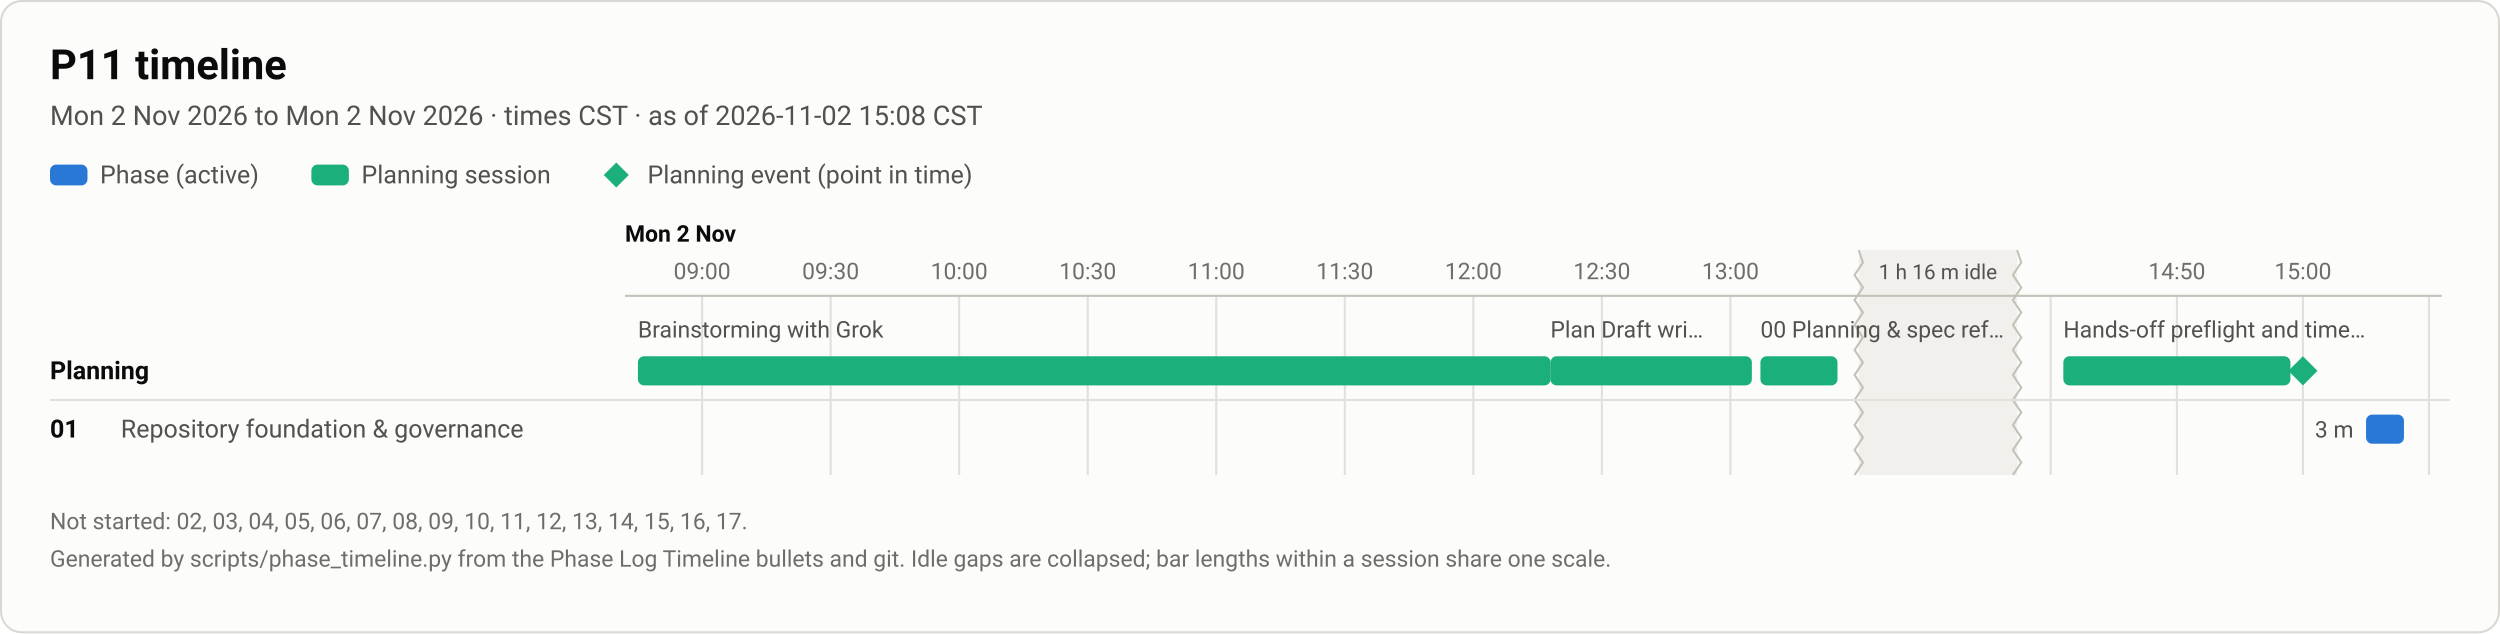
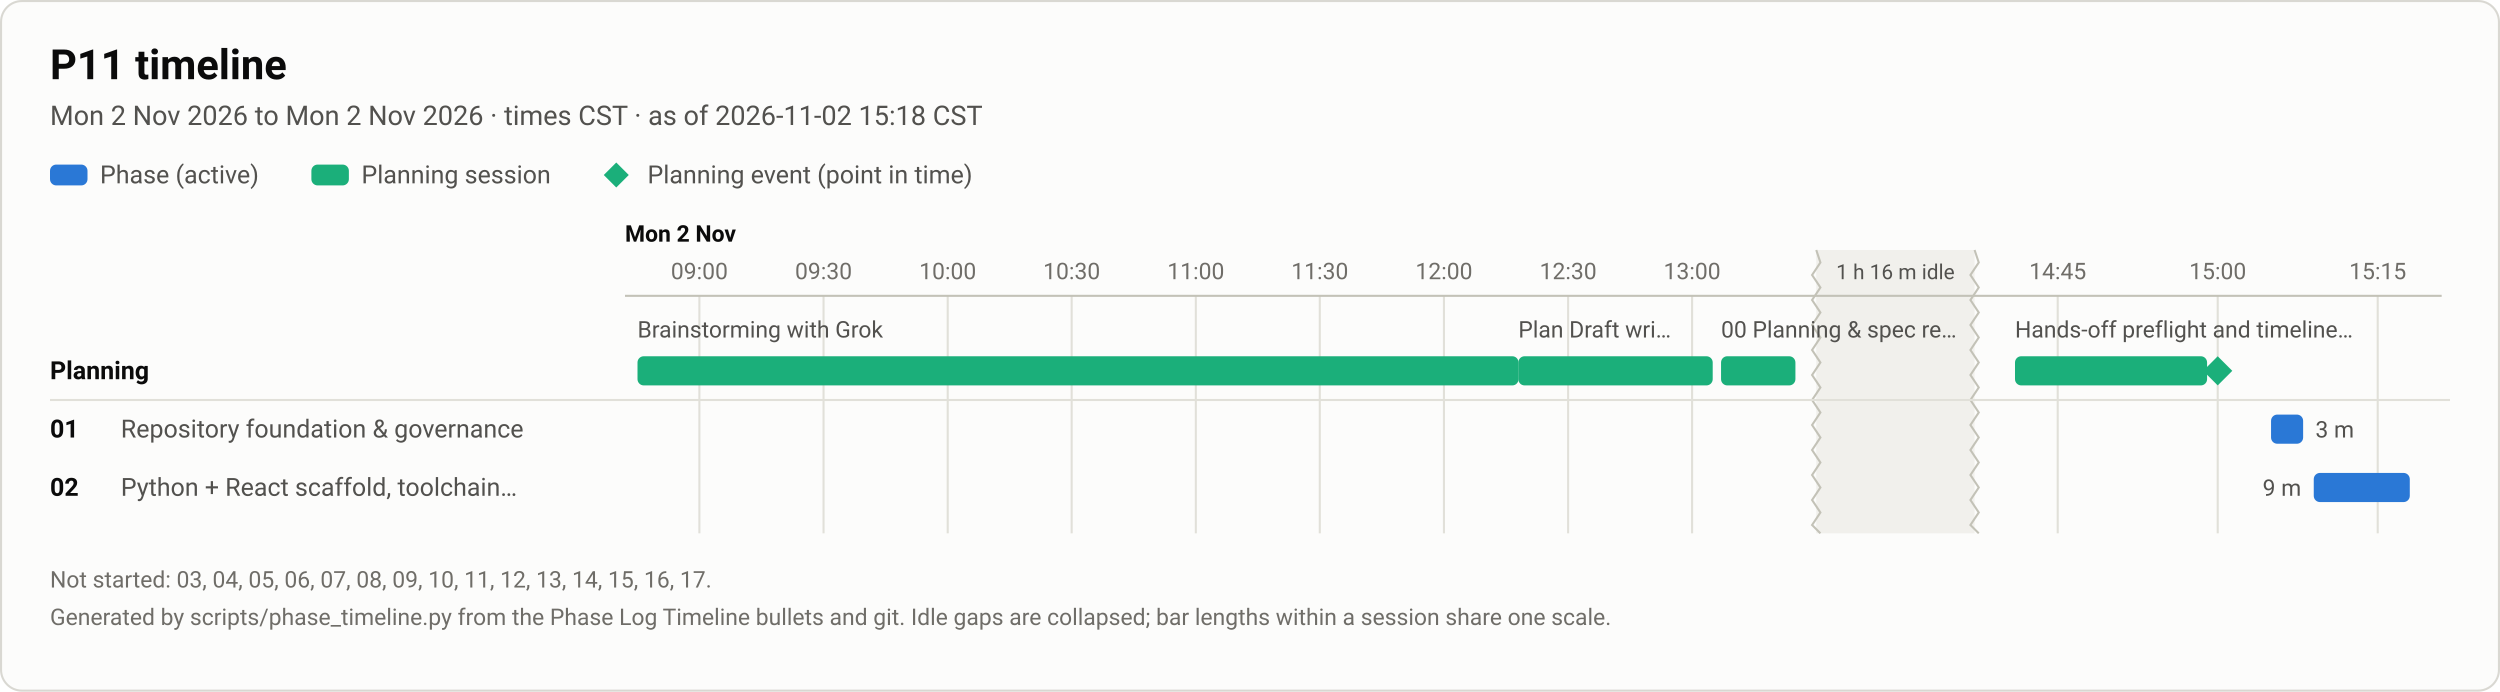
- <svg xmlns="http://www.w3.org/2000/svg" width="1200" height="304" viewBox="0 0 1200 304" role="img" aria-labelledby="tl-title tl-desc" font-family="system-ui, -apple-system, &quot;Segoe UI&quot;, Roboto, sans-serif" data-timeline-format="1">
+ <svg xmlns="http://www.w3.org/2000/svg" width="1200" height="332" viewBox="0 0 1200 332" role="img" aria-labelledby="tl-title tl-desc" font-family="system-ui, -apple-system, &quot;Segoe UI&quot;, Roboto, sans-serif" data-timeline-format="1">
  <style>.card{fill:#fcfcfb;stroke:#d9d8d2}.t1{fill:#0b0b0b}.t2{fill:#52514e}.t3{fill:#6f6d68}.grid{stroke:#e1e0d9}.axis{stroke:#c3c2b7}.brk{fill:#f1f0ec}.brke{stroke:#c3c2b7;fill:none}.ph{fill:#2a78d6}.pl{fill:#1baf7a}.tail{stroke:#2a78d6}.tailpl{stroke:#1baf7a}.hb{fill:#fbe1d6}.hl{stroke:#eb6834}.wo{stroke:#eb6834;fill:none}.ap{stroke:#0b0b0b;fill:none}.sep{stroke:#e1e0d9}text{font-variant-numeric:tabular-nums}@media (prefers-color-scheme: dark){.card{fill:#1a1a19;stroke:#3a3a37}.t1{fill:#f0efec}.t2{fill:#c3c2b7}.t3{fill:#a3a19a}.grid{stroke:#2c2c2a}.axis{stroke:#4a4a46}.brk{fill:#262624}.brke{stroke:#4a4a46;fill:none}.ph{fill:#3987e5}.pl{fill:#199e70}.tail{stroke:#3987e5}.tailpl{stroke:#199e70}.hb{fill:#4a2a1c}.hl{stroke:#d95926}.wo{stroke:#d95926;fill:none}.ap{stroke:#f0efec;fill:none}.sep{stroke:#2c2c2a}}</style>
  <defs>
    <pattern id="tl-hatch" patternUnits="userSpaceOnUse" width="6" height="6" patternTransform="rotate(45)">
      <rect class="hb" width="6" height="6" />
      <line class="hl" x1="1.5" y1="0" x2="1.5" y2="6" stroke-width="2.4" />
    </pattern>
  </defs>
-   <rect class="card" x="0.5" y="0.5" width="1199" height="303" rx="10" />
+   <rect class="card" x="0.5" y="0.5" width="1199" height="331" rx="10" />
  <text class="t1" x="24" y="38" font-size="20" font-weight="600">P11 timeline</text>
-   <text class="t2" x="24" y="60" font-size="13">Mon 2 Nov 2026 to Mon 2 Nov 2026 · times CST · as of 2026-11-02 15:08 CST</text>
+   <text class="t2" x="24" y="60" font-size="13">Mon 2 Nov 2026 to Mon 2 Nov 2026 · times CST · as of 2026-11-02 15:18 CST</text>
  <rect class="ph" x="24.0" y="79" width="18" height="10" rx="3" />
  <text class="t2" x="48" y="88" font-size="12">Phase (active)</text>
  <rect class="pl" x="149.462" y="79" width="18" height="10" rx="3" />
  <text class="t2" x="173.5" y="88" font-size="12">Planning session</text>
  <path class="pl" d="M295.8 78l6 6l-6 6l-6-6z" />
  <text class="t2" x="310.8" y="88" font-size="12">Planning event (point in time)</text>
  <text class="t1" x="300" y="116" font-size="11" font-weight="600">Mon 2 Nov</text>
-   <line class="grid" x1="337" x2="337" y1="142" y2="228" stroke-width="1" />
-   <text class="t3" x="337" y="134" font-size="11" text-anchor="middle">09:00</text>
-   <line class="grid" x1="398.7" x2="398.7" y1="142" y2="228" stroke-width="1" />
-   <text class="t3" x="398.7" y="134" font-size="11" text-anchor="middle">09:30</text>
-   <line class="grid" x1="460.4" x2="460.4" y1="142" y2="228" stroke-width="1" />
-   <text class="t3" x="460.4" y="134" font-size="11" text-anchor="middle">10:00</text>
-   <line class="grid" x1="522.1" x2="522.1" y1="142" y2="228" stroke-width="1" />
-   <text class="t3" x="522.1" y="134" font-size="11" text-anchor="middle">10:30</text>
-   <line class="grid" x1="583.8" x2="583.8" y1="142" y2="228" stroke-width="1" />
-   <text class="t3" x="583.8" y="134" font-size="11" text-anchor="middle">11:00</text>
-   <line class="grid" x1="645.5" x2="645.5" y1="142" y2="228" stroke-width="1" />
-   <text class="t3" x="645.5" y="134" font-size="11" text-anchor="middle">11:30</text>
-   <line class="grid" x1="707.2" x2="707.2" y1="142" y2="228" stroke-width="1" />
-   <text class="t3" x="707.2" y="134" font-size="11" text-anchor="middle">12:00</text>
-   <line class="grid" x1="768.9" x2="768.9" y1="142" y2="228" stroke-width="1" />
-   <text class="t3" x="768.9" y="134" font-size="11" text-anchor="middle">12:30</text>
-   <line class="grid" x1="830.6" x2="830.6" y1="142" y2="228" stroke-width="1" />
-   <text class="t3" x="830.6" y="134" font-size="11" text-anchor="middle">13:00</text>
-   <rect class="brk" x="892.2" y="120" width="76" height="108" />
-   <path class="brke" stroke-width="1" d="M892.2 120L894.2 126L890.2 132L894.2 138L890.2 144L894.2 150L890.2 156L894.2 162L890.2 168L894.2 174L890.2 180L894.2 186L890.2 192L894.2 198L890.2 204L894.2 210L890.2 216L894.2 222L890.2 228" />
-   <path class="brke" stroke-width="1" d="M968.2 120L970.2 126L966.2 132L970.2 138L966.2 144L970.2 150L966.2 156L970.2 162L966.2 168L970.2 174L966.2 180L970.2 186L966.2 192L970.2 198L966.2 204L970.2 210L966.2 216L970.2 222L966.2 228" />
-   <text class="t2" x="930.2" y="134" font-size="10" text-anchor="middle">1 h 16 m idle</text>
-   <line class="grid" x1="984.3" x2="984.3" y1="142" y2="228" stroke-width="1" />
-   <line class="grid" x1="1044.9" x2="1044.9" y1="142" y2="228" stroke-width="1" />
-   <text class="t3" x="1044.9" y="134" font-size="11" text-anchor="middle">14:50</text>
-   <line class="grid" x1="1105.4" x2="1105.4" y1="142" y2="228" stroke-width="1" />
-   <text class="t3" x="1105.4" y="134" font-size="11" text-anchor="middle">15:00</text>
-   <line class="grid" x1="1165.9" x2="1165.9" y1="142" y2="228" stroke-width="1" />
+   <line class="grid" x1="335.7" x2="335.7" y1="142" y2="256" stroke-width="1" />
+   <text class="t3" x="335.7" y="134" font-size="11" text-anchor="middle">09:00</text>
+   <line class="grid" x1="395.3" x2="395.3" y1="142" y2="256" stroke-width="1" />
+   <text class="t3" x="395.3" y="134" font-size="11" text-anchor="middle">09:30</text>
+   <line class="grid" x1="454.9" x2="454.9" y1="142" y2="256" stroke-width="1" />
+   <text class="t3" x="454.9" y="134" font-size="11" text-anchor="middle">10:00</text>
+   <line class="grid" x1="514.4" x2="514.4" y1="142" y2="256" stroke-width="1" />
+   <text class="t3" x="514.4" y="134" font-size="11" text-anchor="middle">10:30</text>
+   <line class="grid" x1="574" x2="574" y1="142" y2="256" stroke-width="1" />
+   <text class="t3" x="574" y="134" font-size="11" text-anchor="middle">11:00</text>
+   <line class="grid" x1="633.5" x2="633.5" y1="142" y2="256" stroke-width="1" />
+   <text class="t3" x="633.5" y="134" font-size="11" text-anchor="middle">11:30</text>
+   <line class="grid" x1="693.1" x2="693.1" y1="142" y2="256" stroke-width="1" />
+   <text class="t3" x="693.1" y="134" font-size="11" text-anchor="middle">12:00</text>
+   <line class="grid" x1="752.7" x2="752.7" y1="142" y2="256" stroke-width="1" />
+   <text class="t3" x="752.7" y="134" font-size="11" text-anchor="middle">12:30</text>
+   <line class="grid" x1="812.2" x2="812.2" y1="142" y2="256" stroke-width="1" />
+   <text class="t3" x="812.2" y="134" font-size="11" text-anchor="middle">13:00</text>
+   <rect class="brk" x="871.8" y="120" width="76" height="136" />
+   <path class="brke" stroke-width="1" d="M871.8 120L873.8 126L869.8 132L873.8 138L869.8 144L873.8 150L869.8 156L873.8 162L869.8 168L873.8 174L869.8 180L873.8 186L869.8 192L873.8 198L869.8 204L873.8 210L869.8 216L873.8 222L869.8 228L873.8 234L869.8 240L873.8 246L869.8 252L873.8 256" />
+   <path class="brke" stroke-width="1" d="M947.8 120L949.8 126L945.8 132L949.8 138L945.8 144L949.8 150L945.8 156L949.8 162L945.8 168L949.8 174L945.8 180L949.8 186L945.8 192L949.8 198L945.8 204L949.8 210L945.8 216L949.8 222L945.8 228L949.8 234L945.8 240L949.8 246L945.8 252L949.8 256" />
+   <text class="t2" x="909.8" y="134" font-size="10" text-anchor="middle">1 h 16 m idle</text>
+   <line class="grid" x1="987.7" x2="987.7" y1="142" y2="256" stroke-width="1" />
+   <text class="t3" x="987.7" y="134" font-size="11" text-anchor="middle">14:45</text>
+   <line class="grid" x1="1064.5" x2="1064.5" y1="142" y2="256" stroke-width="1" />
+   <text class="t3" x="1064.5" y="134" font-size="11" text-anchor="middle">15:00</text>
+   <line class="grid" x1="1141.3" x2="1141.3" y1="142" y2="256" stroke-width="1" />
+   <text class="t3" x="1141.3" y="134" font-size="11" text-anchor="middle">15:15</text>
  <line class="axis" x1="300" x2="1172" y1="142" y2="142" stroke-width="1" />
  <text class="t1" x="24" y="182" font-size="12" font-weight="600">Planning</text>
  <g id="tl-plan1">
-     <rect class="pl" x="306.2" y="171" width="438.1" height="14" rx="3" />
+     <rect class="pl" x="306" y="171" width="422.9" height="14" rx="3" />
  </g>
-   <text class="t2" x="306.2" y="162" font-size="11">Brainstorming with Grok</text>
+   <text class="t2" x="306" y="162" font-size="11">Brainstorming with Grok</text>
  <g id="tl-plan2">
-     <rect class="pl" x="744.2" y="171" width="96.7" height="14" rx="3" />
+     <rect class="pl" x="728.8" y="171" width="93.3" height="14" rx="3" />
  </g>
-   <text class="t2" x="744.2" y="162" font-size="11">Plan Draft wri…</text>
+   <text class="t2" x="728.8" y="162" font-size="11">Plan Draft wri…</text>
  <g id="tl-p00">
-     <rect class="pl" x="845" y="171" width="37" height="14" rx="3" />
+     <rect class="pl" x="826.1" y="171" width="35.7" height="14" rx="3" />
  </g>
-   <text class="t2" x="845" y="162" font-size="11">00 Planning &amp; spec ref…</text>
+   <text class="t2" x="826.1" y="162" font-size="11">00 Planning &amp; spec re…</text>
  <g id="tl-plan3">
-     <rect class="pl" x="990.4" y="171" width="109" height="14" rx="3" />
+     <rect class="pl" x="967.2" y="171" width="92.2" height="14" rx="3" />
  </g>
-   <text class="t2" x="990.4" y="162" font-size="11">Hands-off preflight and time…</text>
+   <text class="t2" x="967.2" y="162" font-size="11">Hands-off preflight and timeline…</text>
  <g id="tl-pf-13ee0d5">
-     <path class="pl" d="M1105.4 171l7 7l-7 7l-7-7z" />
+     <path class="pl" d="M1064.5 171l7 7l-7 7l-7-7z" />
  </g>
  <line class="sep" x1="24" x2="1176" y1="192" y2="192" stroke-width="1" />
  <text class="t1" x="24" y="210" font-size="12" font-weight="600">01</text>
  <text class="t2" x="58" y="210" font-size="12">Repository foundation &amp; governance</text>
  <g id="tl-p01">
-     <rect class="ph" x="1135.7" y="199" width="18.2" height="14" rx="3" />
+     <rect class="ph" x="1090.1" y="199" width="15.4" height="14" rx="3" />
  </g>
-   <text class="t2" x="1129.7" y="210" font-size="11" text-anchor="end">3 m</text>
-   <text class="t3" x="24" y="254" font-size="11">Not started: 02, 03, 04, 05, 06, 07, 08, 09, 10, 11, 12, 13, 14, 15, 16, 17.</text>
-   <text class="t3" x="24" y="272" font-size="11">Generated by scripts/phase_timeline.py from the Phase Log Timeline bullets and git. Idle gaps are collapsed; bar lengths within a session share one scale.</text>
+   <text class="t2" x="1111.4" y="210" font-size="11">3 m</text>
+   <text class="t1" x="24" y="238" font-size="12" font-weight="600">02</text>
+   <text class="t2" x="58" y="238" font-size="12">Python + React scaffold, toolchain…</text>
+   <g id="tl-p02">
+     <rect class="ph" x="1110.6" y="227" width="46.1" height="14" rx="3" />
+   </g>
+   <text class="t2" x="1104.6" y="238" font-size="11" text-anchor="end">9 m</text>
+   <text class="t3" x="24" y="282" font-size="11">Not started: 03, 04, 05, 06, 07, 08, 09, 10, 11, 12, 13, 14, 15, 16, 17.</text>
+   <text class="t3" x="24" y="300" font-size="11">Generated by scripts/phase_timeline.py from the Phase Log Timeline bullets and git. Idle gaps are collapsed; bar lengths within a session share one scale.</text>
</svg>
